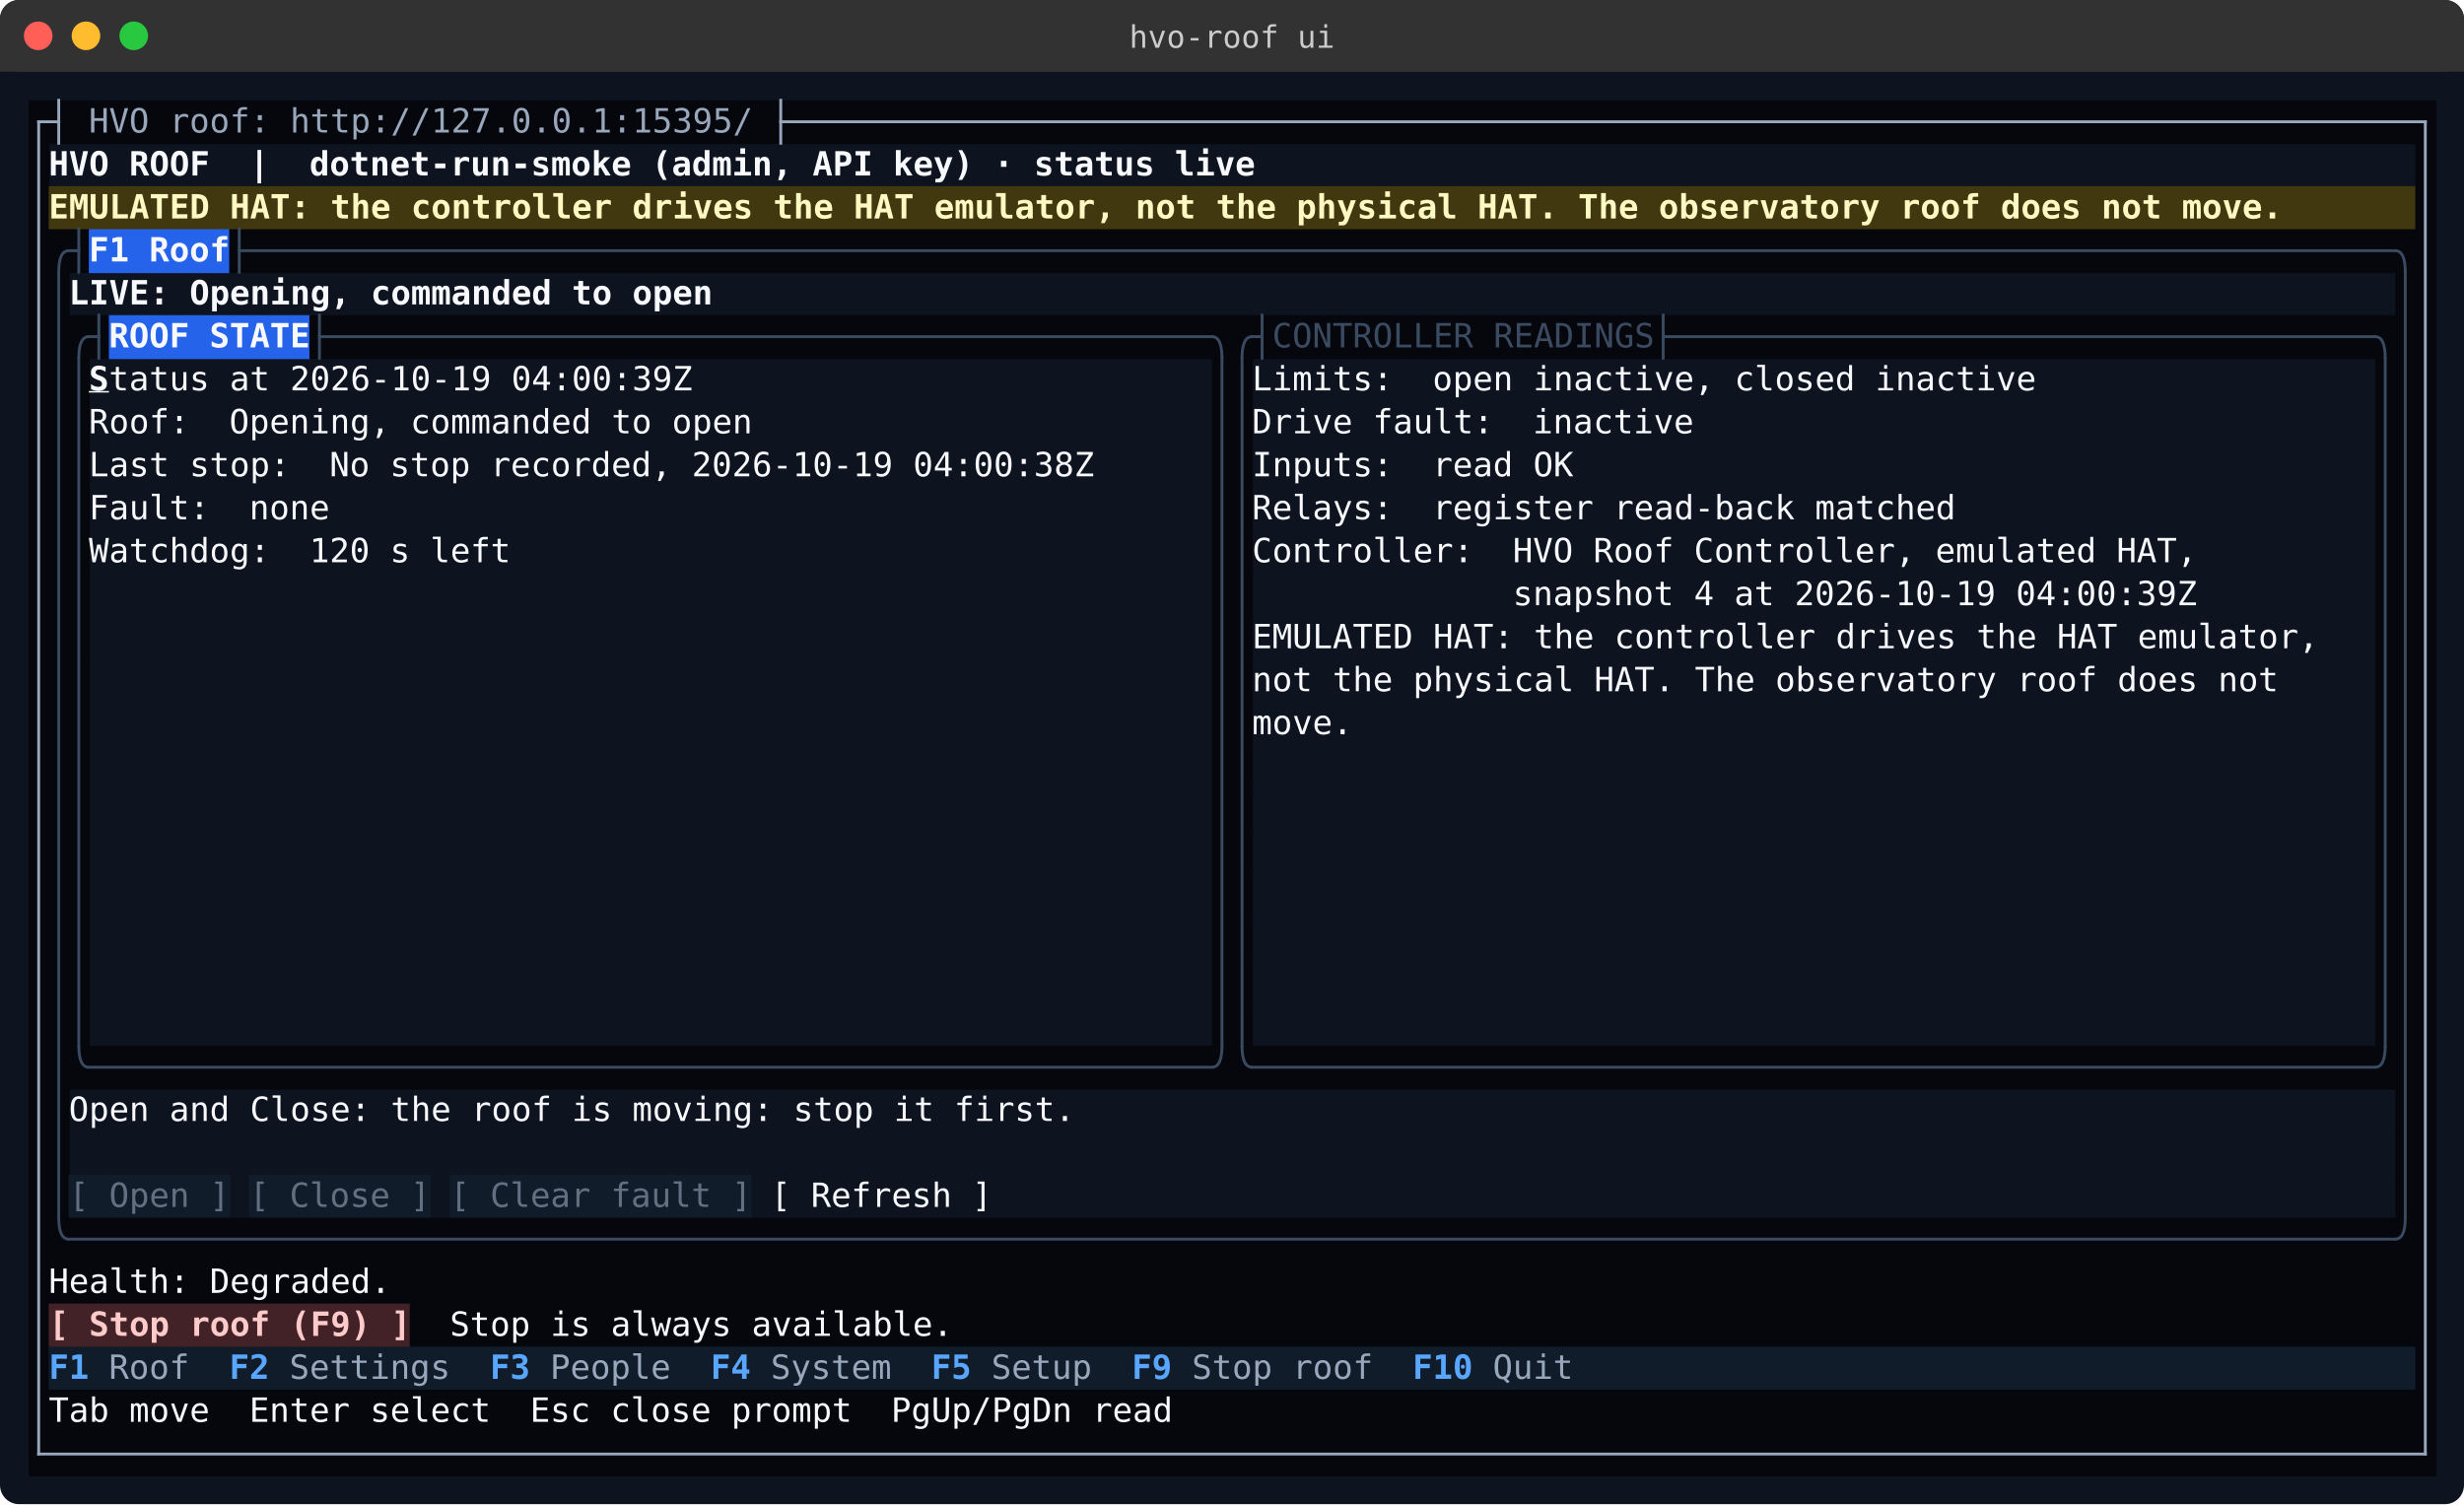
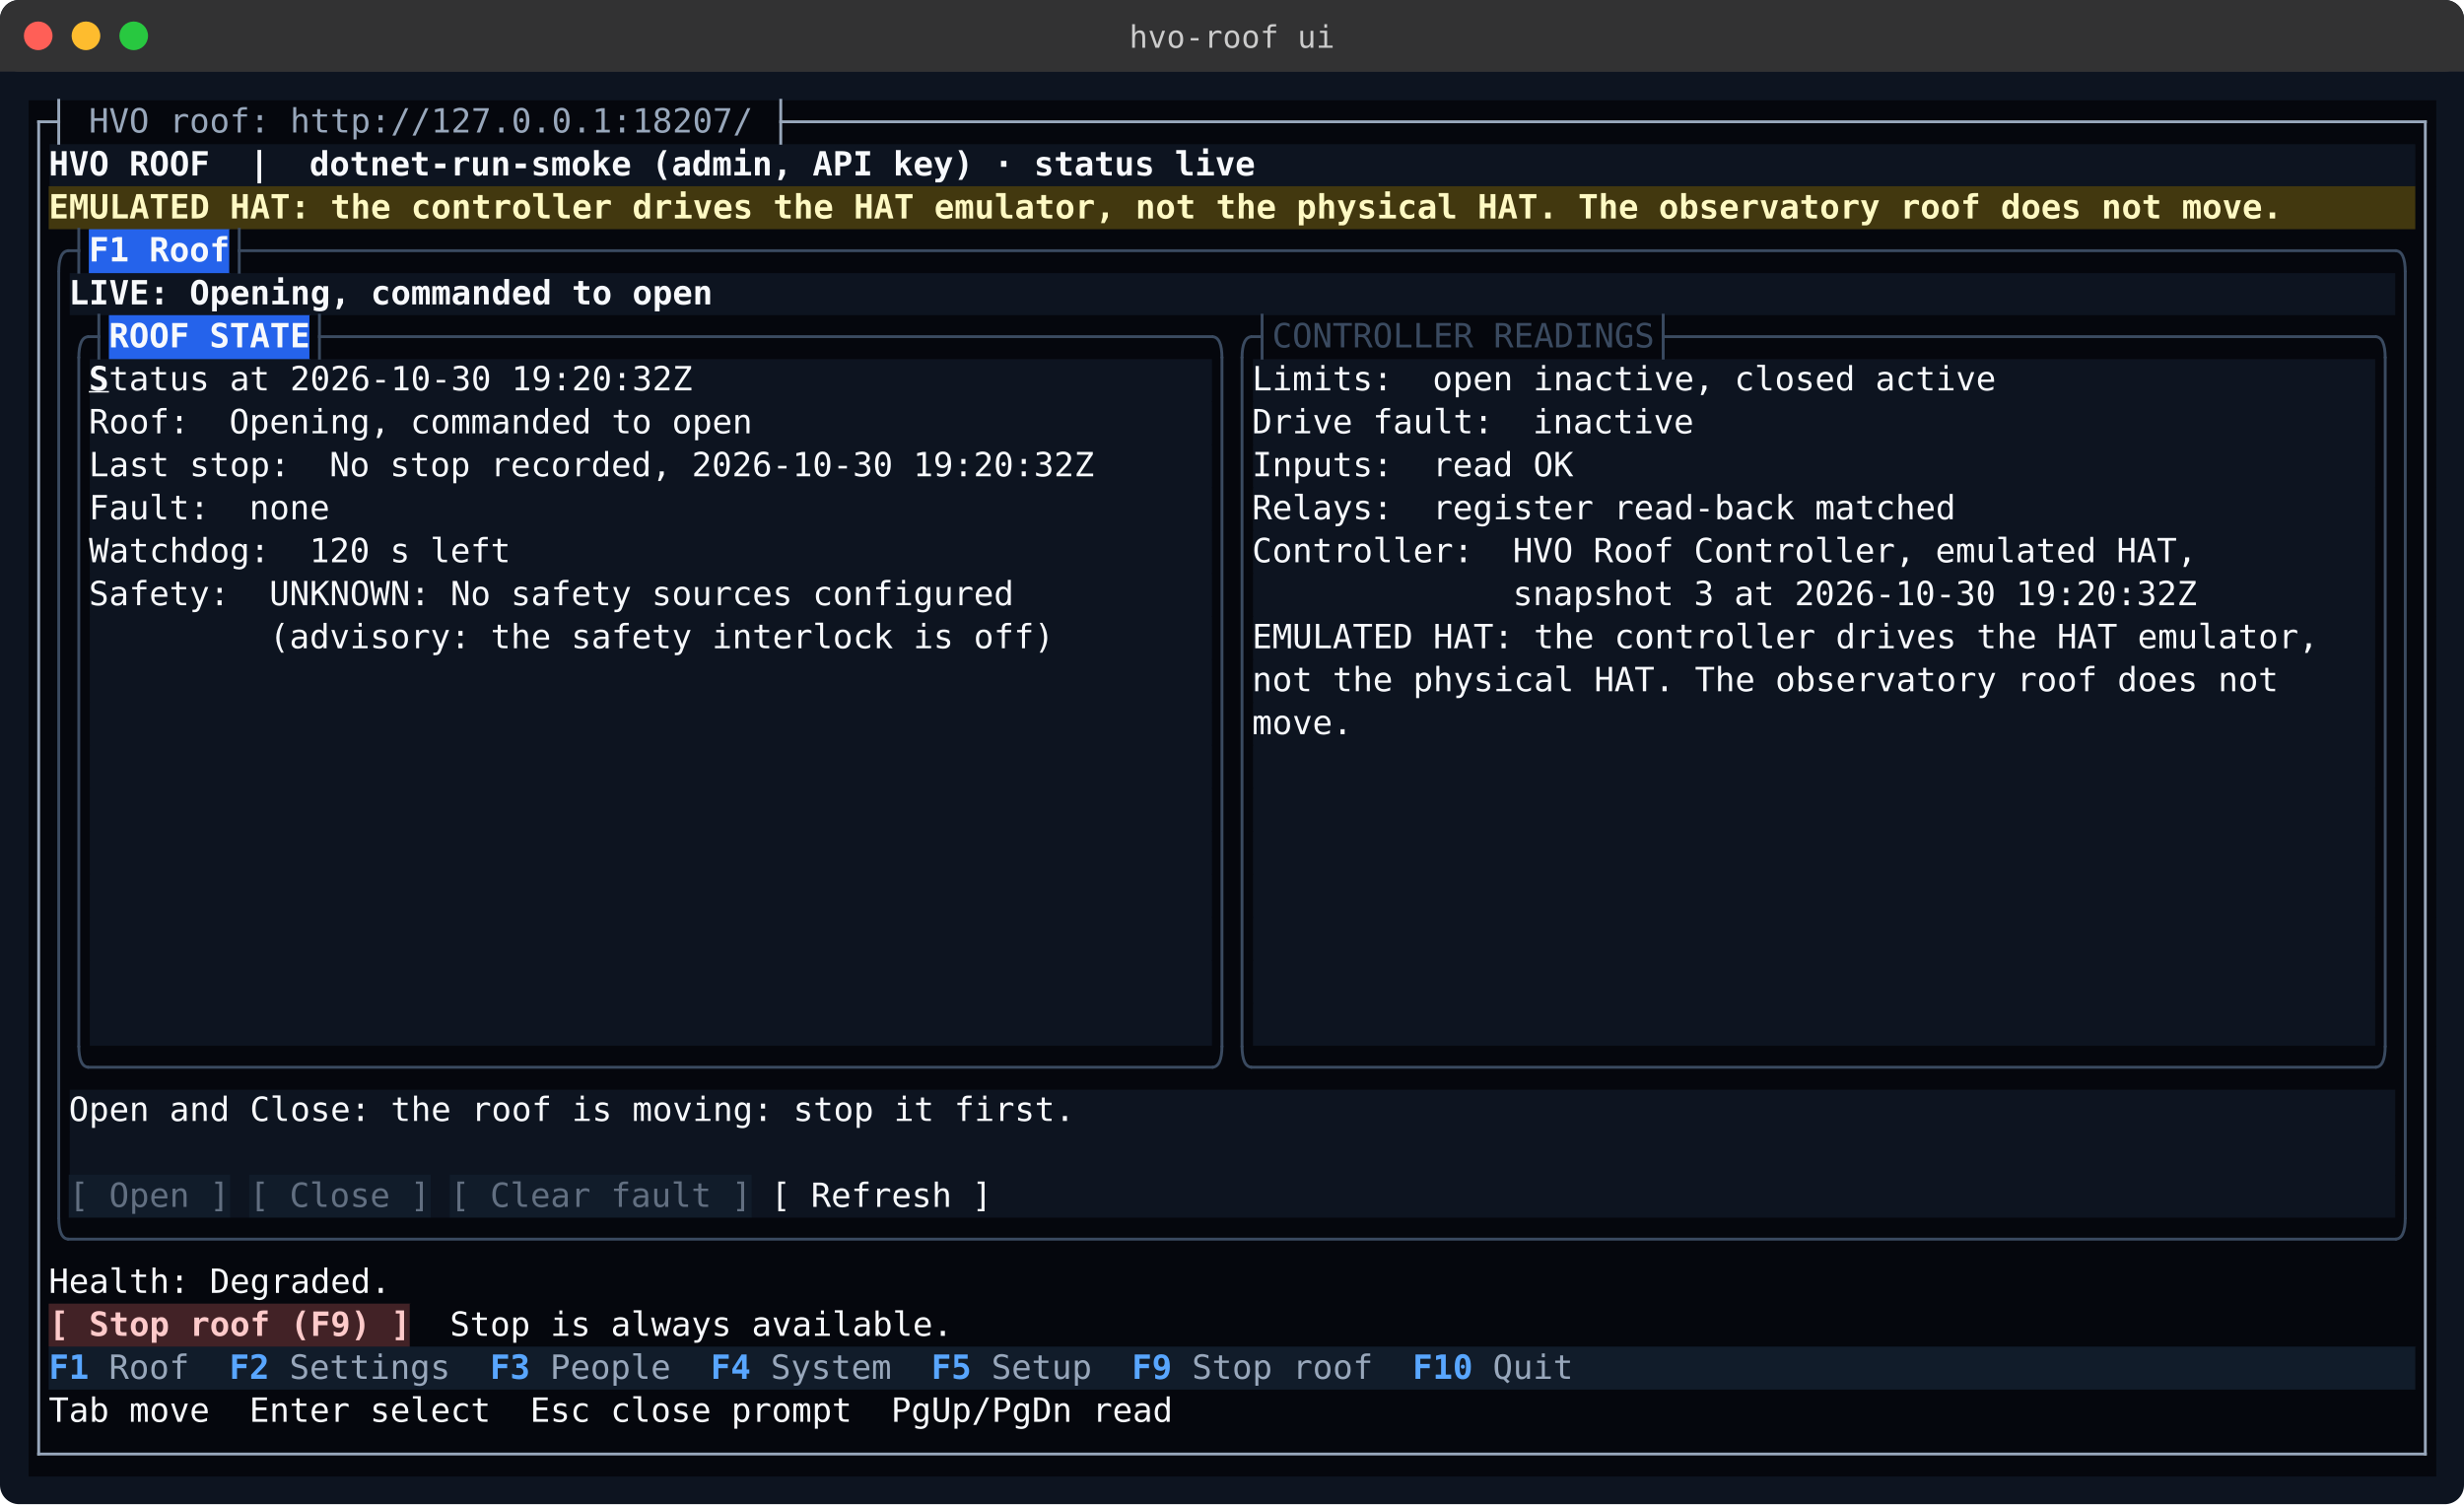
<svg xmlns="http://www.w3.org/2000/svg" width="1032" height="630" viewBox="0 0 1032.00 630.00" role="img" aria-label="hvo-roof ui">
  <g font-family="ui-monospace, SFMono-Regular, 'Cascadia Mono', 'DejaVu Sans Mono', Menlo, Consolas, 'Liberation Mono', monospace" font-size="14" xml:space="preserve" style="white-space: pre">
    <rect x="0" y="0" width="1032.00" height="630.00" rx="8" fill="#0d1420" />
    <rect x="0" y="0" width="1032.00" height="30" rx="8" fill="#323233" />
    <rect x="0" y="22" width="1032.00" height="8" fill="#323233" />
    <circle cx="16" cy="15.0" r="6" fill="#ff5f57" />
    <circle cx="36" cy="15.0" r="6" fill="#febc2e" />
    <circle cx="56" cy="15.0" r="6" fill="#28c840" />
    <text x="516.00" y="20.0" fill="#cccccc" text-anchor="middle" font-size="13">hvo-roof ui</text>
    <rect x="12.00" y="42" width="1008.40" height="18.4" fill="#05070d" />
    <rect x="12.00" y="60" width="8.80" height="18.4" fill="#05070d" />
    <rect x="1011.60" y="60" width="8.80" height="18.4" fill="#05070d" />
    <rect x="12.00" y="78" width="8.80" height="18.4" fill="#05070d" />
    <rect x="20.40" y="78" width="991.60" height="18.4" fill="#42380f" />
    <rect x="1011.60" y="78" width="8.80" height="18.4" fill="#05070d" />
    <rect x="12.00" y="96" width="25.60" height="18.4" fill="#05070d" />
    <rect x="37.20" y="96" width="59.20" height="18.4" fill="#2563eb" />
    <rect x="96.00" y="96" width="924.40" height="18.4" fill="#05070d" />
    <rect x="12.00" y="114" width="17.20" height="18.4" fill="#05070d" />
    <rect x="1003.20" y="114" width="17.20" height="18.4" fill="#05070d" />
    <rect x="12.00" y="132" width="34.00" height="18.4" fill="#05070d" />
    <rect x="45.60" y="132" width="84.40" height="18.4" fill="#2563eb" />
    <rect x="129.60" y="132" width="890.80" height="18.4" fill="#05070d" />
    <rect x="12.00" y="150" width="25.60" height="18.4" fill="#05070d" />
    <rect x="507.60" y="150" width="17.20" height="18.4" fill="#05070d" />
    <rect x="994.80" y="150" width="25.60" height="18.4" fill="#05070d" />
    <rect x="12.00" y="168" width="25.60" height="18.4" fill="#05070d" />
    <rect x="507.60" y="168" width="17.20" height="18.4" fill="#05070d" />
    <rect x="994.80" y="168" width="25.60" height="18.4" fill="#05070d" />
    <rect x="12.00" y="186" width="25.60" height="18.4" fill="#05070d" />
    <rect x="507.60" y="186" width="17.20" height="18.4" fill="#05070d" />
    <rect x="994.80" y="186" width="25.60" height="18.4" fill="#05070d" />
    <rect x="12.00" y="204" width="25.60" height="18.4" fill="#05070d" />
    <rect x="507.60" y="204" width="17.20" height="18.4" fill="#05070d" />
    <rect x="994.80" y="204" width="25.60" height="18.4" fill="#05070d" />
    <rect x="12.00" y="222" width="25.60" height="18.4" fill="#05070d" />
    <rect x="507.60" y="222" width="17.20" height="18.4" fill="#05070d" />
    <rect x="994.80" y="222" width="25.60" height="18.4" fill="#05070d" />
    <rect x="12.00" y="240" width="25.60" height="18.4" fill="#05070d" />
    <rect x="507.60" y="240" width="17.20" height="18.4" fill="#05070d" />
    <rect x="994.80" y="240" width="25.60" height="18.4" fill="#05070d" />
    <rect x="12.00" y="258" width="25.60" height="18.4" fill="#05070d" />
    <rect x="507.60" y="258" width="17.20" height="18.4" fill="#05070d" />
    <rect x="994.80" y="258" width="25.60" height="18.4" fill="#05070d" />
    <rect x="12.00" y="276" width="25.60" height="18.4" fill="#05070d" />
    <rect x="507.60" y="276" width="17.20" height="18.4" fill="#05070d" />
    <rect x="994.80" y="276" width="25.60" height="18.4" fill="#05070d" />
    <rect x="12.00" y="294" width="25.60" height="18.4" fill="#05070d" />
    <rect x="507.60" y="294" width="17.20" height="18.4" fill="#05070d" />
    <rect x="994.80" y="294" width="25.60" height="18.4" fill="#05070d" />
    <rect x="12.00" y="312" width="25.60" height="18.4" fill="#05070d" />
    <rect x="507.60" y="312" width="17.20" height="18.4" fill="#05070d" />
    <rect x="994.80" y="312" width="25.60" height="18.4" fill="#05070d" />
    <rect x="12.00" y="330" width="25.60" height="18.4" fill="#05070d" />
    <rect x="507.60" y="330" width="17.20" height="18.4" fill="#05070d" />
    <rect x="994.80" y="330" width="25.60" height="18.4" fill="#05070d" />
    <rect x="12.00" y="348" width="25.60" height="18.4" fill="#05070d" />
    <rect x="507.60" y="348" width="17.20" height="18.4" fill="#05070d" />
    <rect x="994.80" y="348" width="25.60" height="18.4" fill="#05070d" />
    <rect x="12.00" y="366" width="25.60" height="18.4" fill="#05070d" />
    <rect x="507.60" y="366" width="17.20" height="18.4" fill="#05070d" />
    <rect x="994.80" y="366" width="25.60" height="18.4" fill="#05070d" />
    <rect x="12.00" y="384" width="25.60" height="18.4" fill="#05070d" />
    <rect x="507.60" y="384" width="17.20" height="18.4" fill="#05070d" />
    <rect x="994.80" y="384" width="25.60" height="18.4" fill="#05070d" />
    <rect x="12.00" y="402" width="25.60" height="18.4" fill="#05070d" />
    <rect x="507.60" y="402" width="17.20" height="18.4" fill="#05070d" />
    <rect x="994.80" y="402" width="25.60" height="18.4" fill="#05070d" />
    <rect x="12.00" y="420" width="25.60" height="18.4" fill="#05070d" />
    <rect x="507.60" y="420" width="17.20" height="18.4" fill="#05070d" />
    <rect x="994.80" y="420" width="25.60" height="18.4" fill="#05070d" />
    <rect x="12.00" y="438" width="1008.40" height="18.4" fill="#05070d" />
    <rect x="12.00" y="456" width="17.20" height="18.4" fill="#05070d" />
    <rect x="1003.20" y="456" width="17.20" height="18.4" fill="#05070d" />
    <rect x="12.00" y="474" width="17.20" height="18.4" fill="#05070d" />
    <rect x="1003.20" y="474" width="17.20" height="18.4" fill="#05070d" />
    <rect x="12.00" y="492" width="17.20" height="18.4" fill="#05070d" />
    <rect x="28.80" y="492" width="67.60" height="18.4" fill="#111c2a" />
    <rect x="104.40" y="492" width="76.00" height="18.4" fill="#111c2a" />
    <rect x="188.40" y="492" width="126.40" height="18.4" fill="#111c2a" />
    <rect x="1003.20" y="492" width="17.20" height="18.4" fill="#05070d" />
    <rect x="12.00" y="510" width="1008.40" height="18.4" fill="#05070d" />
    <rect x="12.00" y="528" width="1008.40" height="18.4" fill="#05070d" />
    <rect x="12.00" y="546" width="8.80" height="18.4" fill="#05070d" />
    <rect x="20.40" y="546" width="151.60" height="18.4" fill="#422226" />
    <rect x="171.60" y="546" width="848.80" height="18.4" fill="#05070d" />
    <rect x="12.00" y="564" width="8.80" height="18.4" fill="#05070d" />
    <rect x="20.40" y="564" width="991.60" height="18.4" fill="#111c2a" />
    <rect x="1011.60" y="564" width="8.80" height="18.4" fill="#05070d" />
    <rect x="12.00" y="582" width="1008.40" height="18.4" fill="#05070d" />
    <rect x="12.00" y="600" width="1008.40" height="18.4" fill="#05070d" />
    <line x1="16.20" y1="50.40" x2="16.20" y2="609.60" stroke="#98a7bb" stroke-width="1.2" />
    <line x1="15.60" y1="51.00" x2="25.20" y2="51.00" stroke="#98a7bb" stroke-width="1.2" />
    <line x1="326.40" y1="51.00" x2="1016.40" y2="51.00" stroke="#98a7bb" stroke-width="1.2" />
    <line x1="24.60" y1="41.40" x2="24.60" y2="60.60" stroke="#98a7bb" stroke-width="1.2" />
    <line x1="327.00" y1="41.40" x2="327.00" y2="60.60" stroke="#98a7bb" stroke-width="1.2" />
    <line x1="1015.80" y1="50.40" x2="1015.80" y2="609.60" stroke="#98a7bb" stroke-width="1.2" />
    <line x1="33.00" y1="95.40" x2="33.00" y2="114.60" stroke="#3a4a60" stroke-width="1.2" />
    <line x1="33.00" y1="149.40" x2="33.00" y2="438.60" stroke="#3a4a60" stroke-width="1.2" />
    <line x1="28.20" y1="105.00" x2="33.60" y2="105.00" stroke="#3a4a60" stroke-width="1.2" />
    <line x1="99.60" y1="105.00" x2="1003.80" y2="105.00" stroke="#3a4a60" stroke-width="1.2" />
    <line x1="100.20" y1="95.40" x2="100.20" y2="114.60" stroke="#3a4a60" stroke-width="1.2" />
    <line x1="24.60" y1="113.40" x2="24.60" y2="510.60" stroke="#3a4a60" stroke-width="1.2" />
    <line x1="1007.40" y1="113.40" x2="1007.40" y2="510.60" stroke="#3a4a60" stroke-width="1.2" />
    <line x1="41.40" y1="131.40" x2="41.40" y2="150.60" stroke="#3a4a60" stroke-width="1.2" />
    <line x1="36.60" y1="141.00" x2="42.00" y2="141.00" stroke="#3a4a60" stroke-width="1.2" />
    <line x1="133.20" y1="141.00" x2="508.20" y2="141.00" stroke="#3a4a60" stroke-width="1.2" />
    <line x1="523.80" y1="141.00" x2="529.20" y2="141.00" stroke="#3a4a60" stroke-width="1.2" />
    <line x1="696.00" y1="141.00" x2="995.40" y2="141.00" stroke="#3a4a60" stroke-width="1.2" />
    <line x1="133.80" y1="131.40" x2="133.80" y2="150.60" stroke="#3a4a60" stroke-width="1.2" />
    <line x1="528.60" y1="131.40" x2="528.60" y2="150.60" stroke="#3a4a60" stroke-width="1.2" />
    <line x1="696.60" y1="131.40" x2="696.60" y2="150.60" stroke="#3a4a60" stroke-width="1.2" />
    <line x1="511.80" y1="149.40" x2="511.80" y2="438.60" stroke="#3a4a60" stroke-width="1.2" />
    <line x1="520.20" y1="149.40" x2="520.20" y2="438.60" stroke="#3a4a60" stroke-width="1.2" />
    <line x1="999.00" y1="149.40" x2="999.00" y2="438.60" stroke="#3a4a60" stroke-width="1.2" />
    <line x1="36.60" y1="447.00" x2="508.20" y2="447.00" stroke="#3a4a60" stroke-width="1.2" />
    <line x1="523.80" y1="447.00" x2="995.40" y2="447.00" stroke="#3a4a60" stroke-width="1.2" />
    <line x1="28.20" y1="519.00" x2="1003.80" y2="519.00" stroke="#3a4a60" stroke-width="1.2" />
    <line x1="15.60" y1="609.00" x2="1016.40" y2="609.00" stroke="#98a7bb" stroke-width="1.2" />
    <path d="M28.80,105.00 Q24.60,105.00 24.60,114.00" fill="none" stroke="#3a4a60" stroke-width="1.2" />
    <path d="M1003.20,105.00 Q1007.40,105.00 1007.40,114.00" fill="none" stroke="#3a4a60" stroke-width="1.2" />
    <path d="M37.20,141.00 Q33.00,141.00 33.00,150.00" fill="none" stroke="#3a4a60" stroke-width="1.2" />
    <path d="M507.60,141.00 Q511.80,141.00 511.80,150.00" fill="none" stroke="#3a4a60" stroke-width="1.2" />
    <path d="M524.40,141.00 Q520.20,141.00 520.20,150.00" fill="none" stroke="#3a4a60" stroke-width="1.2" />
    <path d="M994.80,141.00 Q999.00,141.00 999.00,150.00" fill="none" stroke="#3a4a60" stroke-width="1.2" />
    <path d="M33.00,438.00 Q33.00,447.00 37.20,447.00" fill="none" stroke="#3a4a60" stroke-width="1.2" />
    <path d="M511.80,438.00 Q511.80,447.00 507.60,447.00" fill="none" stroke="#3a4a60" stroke-width="1.2" />
    <path d="M520.20,438.00 Q520.20,447.00 524.40,447.00" fill="none" stroke="#3a4a60" stroke-width="1.2" />
    <path d="M999.00,438.00 Q999.00,447.00 994.80,447.00" fill="none" stroke="#3a4a60" stroke-width="1.2" />
    <path d="M24.60,510.00 Q24.60,519.00 28.80,519.00" fill="none" stroke="#3a4a60" stroke-width="1.2" />
    <path d="M1007.40,510.00 Q1007.40,519.00 1003.20,519.00" fill="none" stroke="#3a4a60" stroke-width="1.2" />
-     <text x="37.20" y="55.50" fill="#98a7bb" textLength="277.20" lengthAdjust="spacingAndGlyphs">HVO roof: http://127.0.0.1:15395/</text>
+     <text x="37.20" y="55.50" fill="#98a7bb" textLength="277.20" lengthAdjust="spacingAndGlyphs">HVO roof: http://127.0.0.1:18207/</text>
    <text x="20.40" y="73.50" fill="#f7f9fc" textLength="67.20" lengthAdjust="spacingAndGlyphs" font-weight="bold">HVO ROOF</text>
    <text x="104.40" y="73.50" fill="#f7f9fc" font-weight="bold">|</text>
    <text x="129.60" y="73.50" fill="#f7f9fc" textLength="394.80" lengthAdjust="spacingAndGlyphs" font-weight="bold">dotnet-run-smoke (admin, API key) · status live</text>
    <text x="20.40" y="91.50" fill="#fef9c3" textLength="932.40" lengthAdjust="spacingAndGlyphs" font-weight="bold">EMULATED HAT: the controller drives the HAT emulator, not the physical HAT. The observatory roof does not move.</text>
    <text x="37.20" y="109.50" fill="#f7f9fc" textLength="58.80" lengthAdjust="spacingAndGlyphs" font-weight="bold">F1 Roof</text>
    <text x="28.80" y="127.50" fill="#f7f9fc" textLength="268.80" lengthAdjust="spacingAndGlyphs" font-weight="bold">LIVE: Opening, commanded to open</text>
    <text x="45.60" y="145.50" fill="#f7f9fc" textLength="84.00" lengthAdjust="spacingAndGlyphs" font-weight="bold">ROOF STATE</text>
    <text x="532.80" y="145.50" fill="#3a4a60" textLength="159.60" lengthAdjust="spacingAndGlyphs">CONTROLLER READINGS</text>
    <text x="37.20" y="163.50" fill="#f7f9fc" font-weight="bold" text-decoration="underline">S</text>
-     <text x="45.60" y="163.50" fill="#f7f9fc" textLength="243.60" lengthAdjust="spacingAndGlyphs">tatus at 2026-10-19 04:00:39Z</text>
+     <text x="45.60" y="163.50" fill="#f7f9fc" textLength="243.60" lengthAdjust="spacingAndGlyphs">tatus at 2026-10-30 19:20:32Z</text>
    <text x="524.40" y="163.50" fill="#f7f9fc" textLength="58.80" lengthAdjust="spacingAndGlyphs">Limits:</text>
-     <text x="600.00" y="163.50" fill="#f7f9fc" textLength="252.00" lengthAdjust="spacingAndGlyphs">open inactive, closed inactive</text>
+     <text x="600.00" y="163.50" fill="#f7f9fc" textLength="235.20" lengthAdjust="spacingAndGlyphs">open inactive, closed active</text>
    <text x="37.20" y="181.50" fill="#f7f9fc" textLength="42.00" lengthAdjust="spacingAndGlyphs">Roof:</text>
    <text x="96.00" y="181.50" fill="#f7f9fc" textLength="218.40" lengthAdjust="spacingAndGlyphs">Opening, commanded to open</text>
    <text x="524.40" y="181.50" fill="#f7f9fc" textLength="100.80" lengthAdjust="spacingAndGlyphs">Drive fault:</text>
    <text x="642.00" y="181.50" fill="#f7f9fc" textLength="67.20" lengthAdjust="spacingAndGlyphs">inactive</text>
    <text x="37.20" y="199.50" fill="#f7f9fc" textLength="84.00" lengthAdjust="spacingAndGlyphs">Last stop:</text>
-     <text x="138.00" y="199.50" fill="#f7f9fc" textLength="319.20" lengthAdjust="spacingAndGlyphs">No stop recorded, 2026-10-19 04:00:38Z</text>
+     <text x="138.00" y="199.50" fill="#f7f9fc" textLength="319.20" lengthAdjust="spacingAndGlyphs">No stop recorded, 2026-10-30 19:20:32Z</text>
    <text x="524.40" y="199.50" fill="#f7f9fc" textLength="58.80" lengthAdjust="spacingAndGlyphs">Inputs:</text>
    <text x="600.00" y="199.50" fill="#f7f9fc" textLength="58.80" lengthAdjust="spacingAndGlyphs">read OK</text>
    <text x="37.20" y="217.50" fill="#f7f9fc" textLength="50.40" lengthAdjust="spacingAndGlyphs">Fault:</text>
    <text x="104.40" y="217.50" fill="#f7f9fc" textLength="33.60" lengthAdjust="spacingAndGlyphs">none</text>
    <text x="524.40" y="217.50" fill="#f7f9fc" textLength="58.80" lengthAdjust="spacingAndGlyphs">Relays:</text>
    <text x="600.00" y="217.50" fill="#f7f9fc" textLength="218.40" lengthAdjust="spacingAndGlyphs">register read-back matched</text>
    <text x="37.20" y="235.50" fill="#f7f9fc" textLength="75.60" lengthAdjust="spacingAndGlyphs">Watchdog:</text>
    <text x="129.60" y="235.50" fill="#f7f9fc" textLength="84.00" lengthAdjust="spacingAndGlyphs">120 s left</text>
    <text x="524.40" y="235.50" fill="#f7f9fc" textLength="92.40" lengthAdjust="spacingAndGlyphs">Controller:</text>
    <text x="633.60" y="235.50" fill="#f7f9fc" textLength="285.60" lengthAdjust="spacingAndGlyphs">HVO Roof Controller, emulated HAT,</text>
-     <text x="633.60" y="253.50" fill="#f7f9fc" textLength="285.60" lengthAdjust="spacingAndGlyphs">snapshot 4 at 2026-10-19 04:00:39Z</text>
+     <text x="37.20" y="253.50" fill="#f7f9fc" textLength="58.80" lengthAdjust="spacingAndGlyphs">Safety:</text>
+     <text x="112.80" y="253.50" fill="#f7f9fc" textLength="310.80" lengthAdjust="spacingAndGlyphs">UNKNOWN: No safety sources configured</text>
+     <text x="633.60" y="253.50" fill="#f7f9fc" textLength="285.60" lengthAdjust="spacingAndGlyphs">snapshot 3 at 2026-10-30 19:20:32Z</text>
+     <text x="112.80" y="271.50" fill="#f7f9fc" textLength="327.60" lengthAdjust="spacingAndGlyphs">(advisory: the safety interlock is off)</text>
    <text x="524.40" y="271.50" fill="#f7f9fc" textLength="445.20" lengthAdjust="spacingAndGlyphs">EMULATED HAT: the controller drives the HAT emulator,</text>
    <text x="524.40" y="289.50" fill="#f7f9fc" textLength="428.40" lengthAdjust="spacingAndGlyphs">not the physical HAT. The observatory roof does not</text>
    <text x="524.40" y="307.50" fill="#f7f9fc" textLength="42.00" lengthAdjust="spacingAndGlyphs">move.</text>
    <text x="28.80" y="469.50" fill="#f7f9fc" textLength="420.00" lengthAdjust="spacingAndGlyphs">Open and Close: the roof is moving: stop it first.</text>
    <text x="28.80" y="505.50" fill="#98a7bb" textLength="67.20" lengthAdjust="spacingAndGlyphs" opacity="0.6">[ Open ]</text>
    <text x="104.40" y="505.50" fill="#98a7bb" textLength="75.60" lengthAdjust="spacingAndGlyphs" opacity="0.6">[ Close ]</text>
    <text x="188.40" y="505.50" fill="#98a7bb" textLength="126.00" lengthAdjust="spacingAndGlyphs" opacity="0.6">[ Clear fault ]</text>
    <text x="322.80" y="505.50" fill="#f7f9fc" textLength="92.40" lengthAdjust="spacingAndGlyphs">[ Refresh ]</text>
    <text x="20.40" y="541.50" fill="#f7f9fc" textLength="142.80" lengthAdjust="spacingAndGlyphs">Health: Degraded.</text>
    <text x="20.40" y="559.50" fill="#fecaca" textLength="151.20" lengthAdjust="spacingAndGlyphs" font-weight="bold">[ Stop roof (F9) ]</text>
    <text x="188.40" y="559.50" fill="#f7f9fc" textLength="210.00" lengthAdjust="spacingAndGlyphs">Stop is always available.</text>
    <text x="20.40" y="577.50" fill="#58a6ff" textLength="16.80" lengthAdjust="spacingAndGlyphs" font-weight="bold">F1</text>
    <text x="45.60" y="577.50" fill="#98a7bb" textLength="33.60" lengthAdjust="spacingAndGlyphs">Roof</text>
    <text x="96.00" y="577.50" fill="#58a6ff" textLength="16.80" lengthAdjust="spacingAndGlyphs" font-weight="bold">F2</text>
    <text x="121.20" y="577.50" fill="#98a7bb" textLength="67.20" lengthAdjust="spacingAndGlyphs">Settings</text>
    <text x="205.20" y="577.50" fill="#58a6ff" textLength="16.80" lengthAdjust="spacingAndGlyphs" font-weight="bold">F3</text>
    <text x="230.40" y="577.50" fill="#98a7bb" textLength="50.40" lengthAdjust="spacingAndGlyphs">People</text>
    <text x="297.60" y="577.50" fill="#58a6ff" textLength="16.80" lengthAdjust="spacingAndGlyphs" font-weight="bold">F4</text>
    <text x="322.80" y="577.50" fill="#98a7bb" textLength="50.40" lengthAdjust="spacingAndGlyphs">System</text>
    <text x="390.00" y="577.50" fill="#58a6ff" textLength="16.80" lengthAdjust="spacingAndGlyphs" font-weight="bold">F5</text>
    <text x="415.20" y="577.50" fill="#98a7bb" textLength="42.00" lengthAdjust="spacingAndGlyphs">Setup</text>
    <text x="474.00" y="577.50" fill="#58a6ff" textLength="16.80" lengthAdjust="spacingAndGlyphs" font-weight="bold">F9</text>
    <text x="499.20" y="577.50" fill="#98a7bb" textLength="75.60" lengthAdjust="spacingAndGlyphs">Stop roof</text>
    <text x="591.60" y="577.50" fill="#58a6ff" textLength="25.20" lengthAdjust="spacingAndGlyphs" font-weight="bold">F10</text>
    <text x="625.20" y="577.50" fill="#98a7bb" textLength="33.60" lengthAdjust="spacingAndGlyphs">Quit</text>
    <text x="20.40" y="595.50" fill="#f7f9fc" textLength="67.20" lengthAdjust="spacingAndGlyphs">Tab move</text>
    <text x="104.40" y="595.50" fill="#f7f9fc" textLength="100.80" lengthAdjust="spacingAndGlyphs">Enter select</text>
    <text x="222.00" y="595.50" fill="#f7f9fc" textLength="134.40" lengthAdjust="spacingAndGlyphs">Esc close prompt</text>
    <text x="373.20" y="595.50" fill="#f7f9fc" textLength="117.60" lengthAdjust="spacingAndGlyphs">PgUp/PgDn read</text>
  </g>
</svg>
